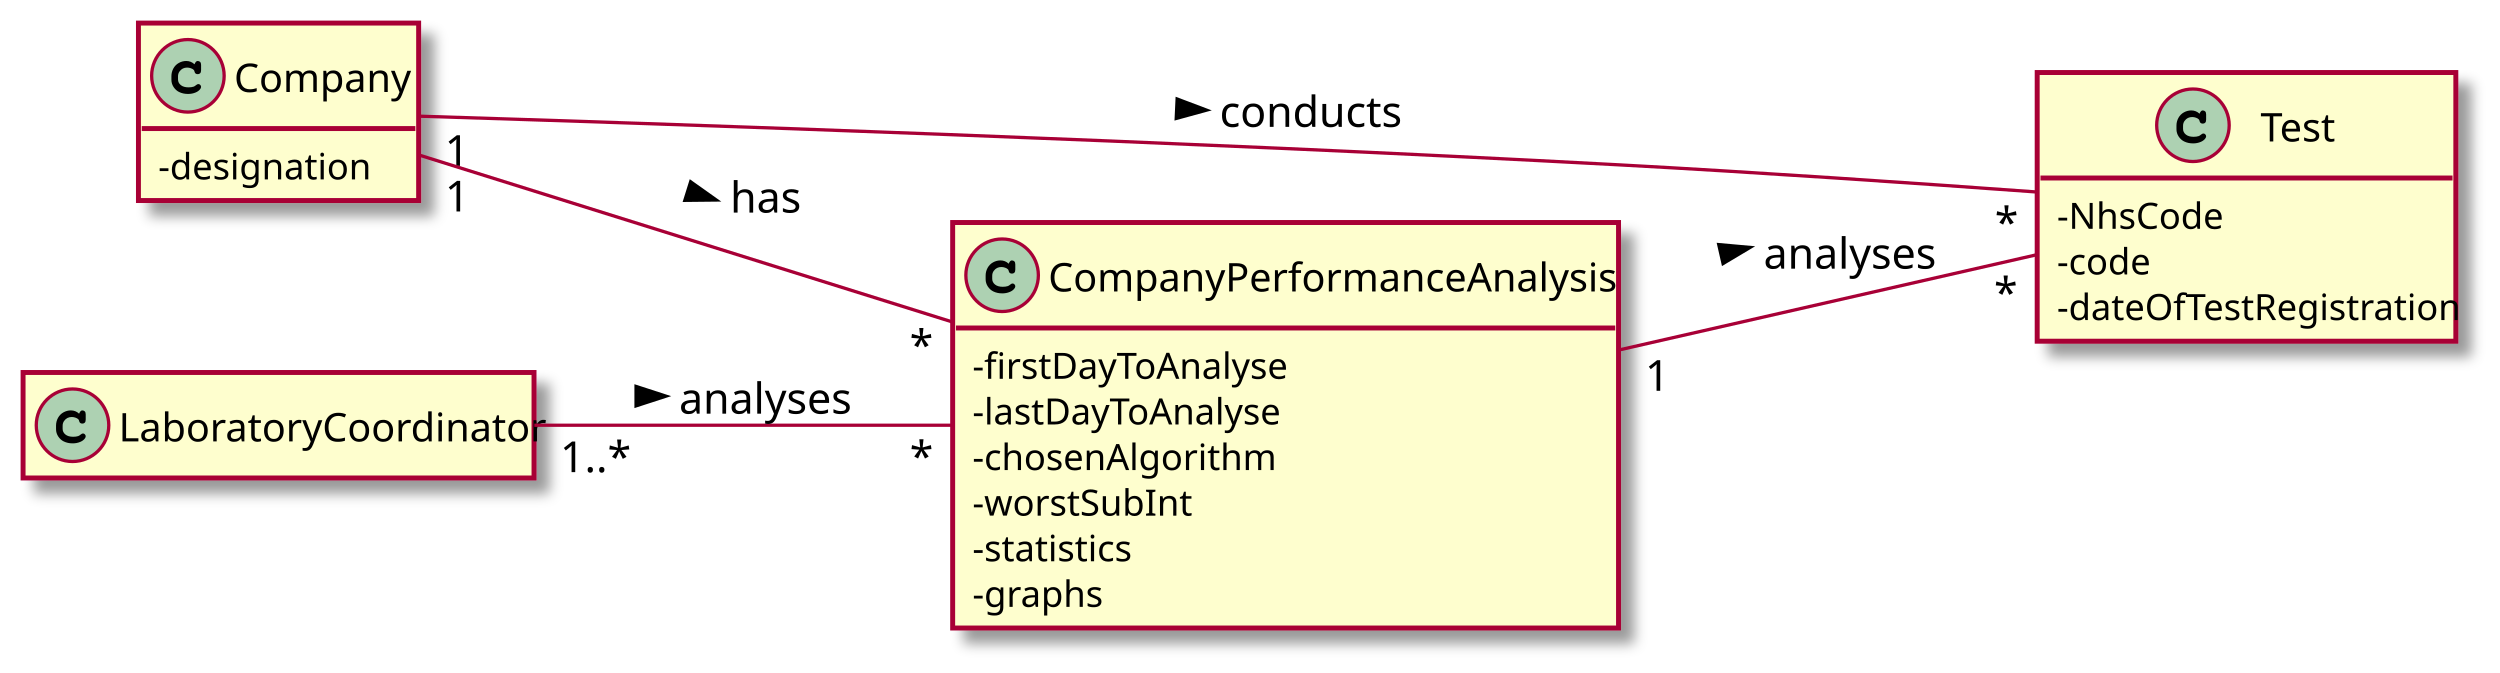
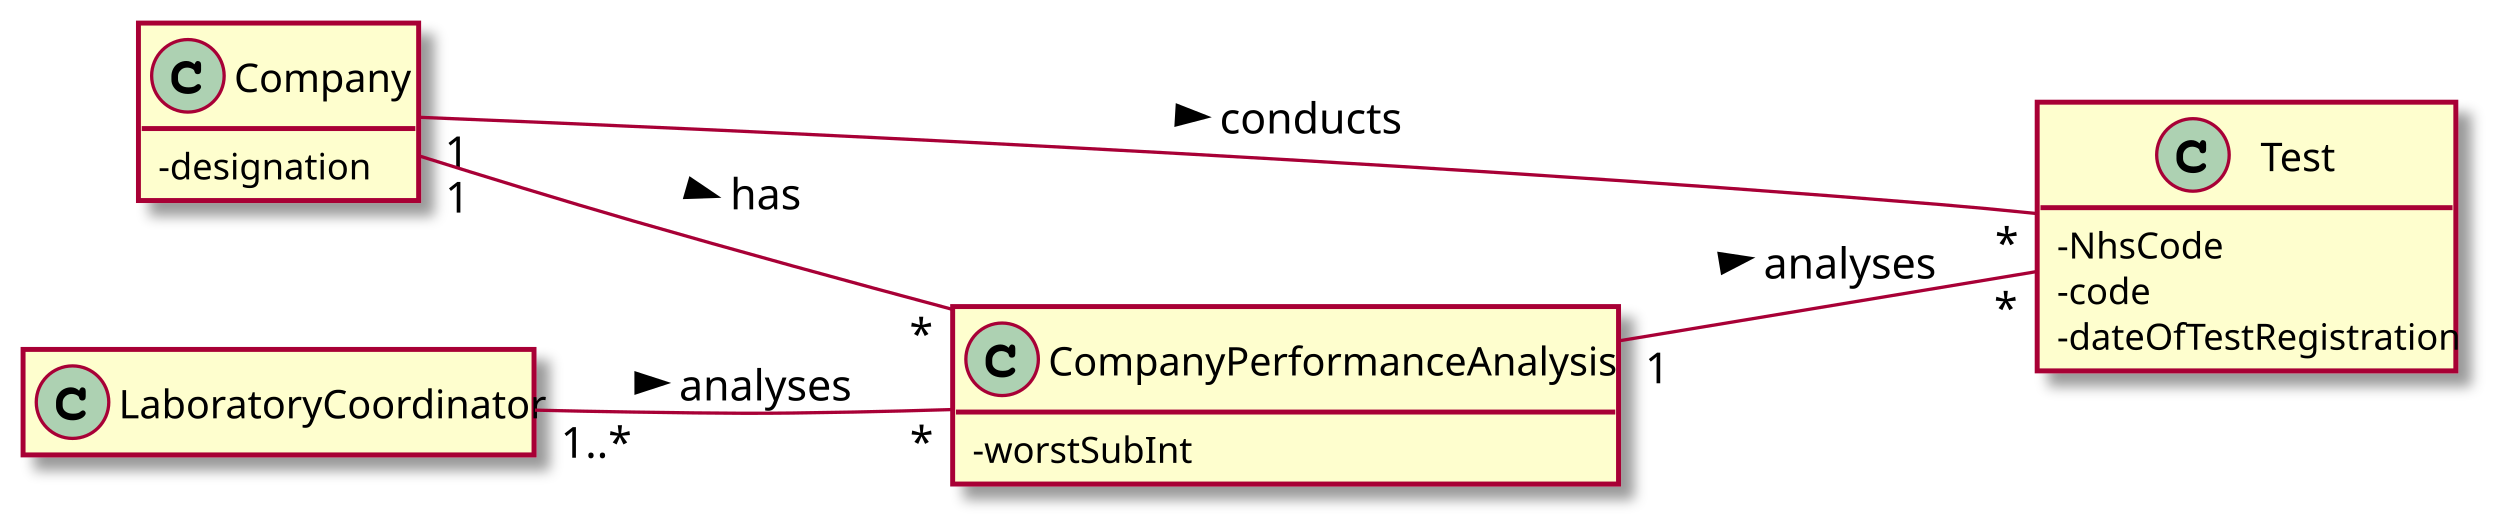
- <svg xmlns="http://www.w3.org/2000/svg" contentScriptType="application/ecmascript" contentStyleType="text/css" height="255px" preserveAspectRatio="none" style="width:948px;height:255px;background:#FFFFFF;" version="1.1" viewBox="0 0 948 255" width="948.75px" zoomAndPan="magnify">
+ <svg xmlns="http://www.w3.org/2000/svg" contentScriptType="application/ecmascript" contentStyleType="text/css" height="200px" preserveAspectRatio="none" style="width:948px;height:200px;background:#FFFFFF;" version="1.1" viewBox="0 0 948 200" width="948.75px" zoomAndPan="magnify">
  <defs>
-     <filter height="300%" id="fvtt7d8cuzq36" width="300%" x="-1" y="-1">
+     <filter height="300%" id="fu6v8bttilno9" width="300%" x="-1" y="-1">
      <feGaussianBlur result="blurOut" stdDeviation="2.5" />
      <feColorMatrix in="blurOut" result="blurOut2" type="matrix" values="0 0 0 0 0 0 0 0 0 0 0 0 0 0 0 0 0 0 .4 0" />
      <feOffset dx="5.0" dy="5.0" in="blurOut2" result="blurOut3" />
      <feBlend in="SourceGraphic" in2="blurOut3" mode="normal" />
    </filter>
  </defs>
  <g>
-     <rect codeLine="7" fill="#FEFECE" filter="url(#fvtt7d8cuzq36)" height="67.295" id="Company" style="stroke:#A80036;stroke-width:1.875;" width="106.25" x="52.5" y="8.75" />
+     <rect codeLine="7" fill="#FEFECE" filter="url(#fu6v8bttilno9)" height="67.295" id="Company" style="stroke:#A80036;stroke-width:1.875;" width="106.25" x="52.5" y="8.75" />
    <ellipse cx="71.25" cy="28.75" fill="#ADD1B2" rx="13.75" ry="13.75" style="stroke:#A80036;stroke-width:1.25;" />
    <path d="M73.75,24.375 Q74.004,23.75 74.297,23.438 Q74.59,23.125 74.922,23.125 Q75.508,23.125 75.879,23.477 Q76.25,23.828 76.25,24.648 L76.25,26.602 Q76.25,27.422 75.898,27.773 Q75.547,28.125 75,28.125 Q74.512,28.125 74.199,27.91 Q73.887,27.695 73.75,27.129 Q73.691,26.738 73.477,26.523 Q73.086,26.113 72.383,25.879 Q71.68,25.625 70.977,25.625 Q70.098,25.625 69.356,25.977 Q68.633,26.328 68.066,27.109 Q67.5,27.891 67.5,28.965 L67.5,30.117 Q67.5,31.406 68.555,32.266 Q69.609,33.125 71.484,33.125 Q72.598,33.125 73.379,32.871 Q73.828,32.734 74.336,32.285 Q74.668,32.031 74.844,31.953 Q75.019,31.875 75.234,31.875 Q75.644,31.875 75.938,32.207 Q76.25,32.52 76.25,32.969 Q76.25,33.398 75.82,33.906 Q75.195,34.648 74.199,35.059 Q72.891,35.625 71.289,35.625 Q69.414,35.625 67.91,34.883 Q66.699,34.297 65.84,33.027 Q65,31.758 65,30.254 L65,28.887 Q65,27.324 65.742,25.957 Q66.504,24.59 67.812,23.867 Q69.141,23.125 70.625,23.125 Q71.523,23.125 72.305,23.438 Q73.086,23.75 73.75,24.375 Z " fill="#000000" />
    <text fill="#000000" font-family="sans-serif" font-size="15" lengthAdjust="spacing" textLength="66.25" x="88.75" y="34.888">Company</text>
    <line style="stroke:#A80036;stroke-width:1.875;" x1="53.75" x2="157.5" y1="48.75" y2="48.75" />
    <text fill="#000000" font-family="sans-serif" font-size="13.75" lengthAdjust="spacing" textLength="73.75" x="60" y="68.024">-designation</text>
-     <rect codeLine="11" fill="#FEFECE" filter="url(#fvtt7d8cuzq36)" height="101.885" id="Test" style="stroke:#A80036;stroke-width:1.875;" width="158.75" x="772.5" y="27.5" />
-     <ellipse cx="831.562" cy="47.5" fill="#ADD1B2" rx="13.75" ry="13.75" style="stroke:#A80036;stroke-width:1.25;" />
-     <path d="M834.062,43.125 Q834.316,42.5 834.609,42.188 Q834.902,41.875 835.234,41.875 Q835.82,41.875 836.191,42.227 Q836.562,42.578 836.562,43.398 L836.562,45.352 Q836.562,46.172 836.211,46.523 Q835.859,46.875 835.312,46.875 Q834.824,46.875 834.512,46.66 Q834.199,46.445 834.062,45.879 Q834.004,45.488 833.789,45.273 Q833.398,44.863 832.695,44.629 Q831.992,44.375 831.289,44.375 Q830.41,44.375 829.668,44.727 Q828.945,45.078 828.379,45.859 Q827.812,46.641 827.812,47.715 L827.812,48.867 Q827.812,50.156 828.867,51.016 Q829.922,51.875 831.797,51.875 Q832.91,51.875 833.691,51.621 Q834.141,51.484 834.648,51.035 Q834.981,50.781 835.156,50.703 Q835.332,50.625 835.547,50.625 Q835.957,50.625 836.25,50.957 Q836.562,51.27 836.562,51.719 Q836.562,52.148 836.133,52.656 Q835.508,53.398 834.512,53.809 Q833.203,54.375 831.602,54.375 Q829.727,54.375 828.223,53.633 Q827.012,53.047 826.152,51.777 Q825.312,50.508 825.312,49.004 L825.312,47.637 Q825.312,46.074 826.055,44.707 Q826.816,43.34 828.125,42.617 Q829.453,41.875 830.938,41.875 Q831.836,41.875 832.617,42.188 Q833.398,42.5 834.062,43.125 Z " fill="#000000" />
-     <text fill="#000000" font-family="sans-serif" font-size="15" lengthAdjust="spacing" textLength="30" x="857.188" y="53.638">Test</text>
-     <line style="stroke:#A80036;stroke-width:1.875;" x1="773.75" x2="930" y1="67.5" y2="67.5" />
-     <text fill="#000000" font-family="sans-serif" font-size="13.75" lengthAdjust="spacing" textLength="60" x="780" y="86.774">-NhsCode</text>
-     <text fill="#000000" font-family="sans-serif" font-size="13.75" lengthAdjust="spacing" textLength="35" x="780" y="104.069">-code</text>
-     <text fill="#000000" font-family="sans-serif" font-size="13.75" lengthAdjust="spacing" textLength="143.75" x="780" y="121.364">-dateOfTestRegistration</text>
-     <rect codeLine="17" fill="#FEFECE" filter="url(#fvtt7d8cuzq36)" height="40" id="LaboratoryCoordinator" style="stroke:#A80036;stroke-width:1.875;" width="193.75" x="8.75" y="141.25" />
-     <ellipse cx="27.5" cy="161.25" fill="#ADD1B2" rx="13.75" ry="13.75" style="stroke:#A80036;stroke-width:1.25;" />
-     <path d="M30,156.875 Q30.254,156.25 30.547,155.938 Q30.84,155.625 31.172,155.625 Q31.758,155.625 32.129,155.977 Q32.5,156.328 32.5,157.148 L32.5,159.102 Q32.5,159.922 32.148,160.273 Q31.797,160.625 31.25,160.625 Q30.762,160.625 30.449,160.41 Q30.137,160.195 30,159.629 Q29.941,159.238 29.727,159.023 Q29.336,158.613 28.633,158.379 Q27.93,158.125 27.227,158.125 Q26.348,158.125 25.605,158.477 Q24.883,158.828 24.316,159.609 Q23.75,160.391 23.75,161.465 L23.75,162.617 Q23.75,163.906 24.805,164.766 Q25.859,165.625 27.734,165.625 Q28.848,165.625 29.629,165.371 Q30.078,165.234 30.586,164.785 Q30.918,164.531 31.094,164.453 Q31.27,164.375 31.484,164.375 Q31.895,164.375 32.188,164.707 Q32.5,165.019 32.5,165.469 Q32.5,165.898 32.07,166.406 Q31.445,167.148 30.449,167.559 Q29.141,168.125 27.539,168.125 Q25.664,168.125 24.16,167.383 Q22.949,166.797 22.09,165.527 Q21.25,164.258 21.25,162.754 L21.25,161.387 Q21.25,159.824 21.992,158.457 Q22.754,157.09 24.062,156.367 Q25.391,155.625 26.875,155.625 Q27.773,155.625 28.555,155.938 Q29.336,156.25 30,156.875 Z " fill="#000000" />
-     <text fill="#000000" font-family="sans-serif" font-size="15" lengthAdjust="spacing" textLength="153.75" x="45" y="167.388">LaboratoryCoordinator</text>
-     <rect codeLine="20" fill="#FEFECE" filter="url(#fvtt7d8cuzq36)" height="153.769" id="CompanyPerformanceAnalysis" style="stroke:#A80036;stroke-width:1.875;" width="252.5" x="361.25" y="84.375" />
-     <ellipse cx="380" cy="104.375" fill="#ADD1B2" rx="13.75" ry="13.75" style="stroke:#A80036;stroke-width:1.25;" />
-     <path d="M382.5,100 Q382.754,99.375 383.047,99.062 Q383.34,98.75 383.672,98.75 Q384.258,98.75 384.629,99.102 Q385,99.453 385,100.273 L385,102.227 Q385,103.047 384.648,103.398 Q384.297,103.75 383.75,103.75 Q383.262,103.75 382.949,103.535 Q382.637,103.32 382.5,102.754 Q382.441,102.363 382.227,102.148 Q381.836,101.738 381.133,101.504 Q380.43,101.25 379.727,101.25 Q378.848,101.25 378.106,101.602 Q377.383,101.953 376.816,102.734 Q376.25,103.516 376.25,104.59 L376.25,105.742 Q376.25,107.031 377.305,107.891 Q378.359,108.75 380.234,108.75 Q381.348,108.75 382.129,108.496 Q382.578,108.359 383.086,107.91 Q383.418,107.656 383.594,107.578 Q383.769,107.5 383.984,107.5 Q384.394,107.5 384.688,107.832 Q385,108.144 385,108.594 Q385,109.023 384.57,109.531 Q383.945,110.273 382.949,110.684 Q381.641,111.25 380.039,111.25 Q378.164,111.25 376.66,110.508 Q375.449,109.922 374.59,108.652 Q373.75,107.383 373.75,105.879 L373.75,104.512 Q373.75,102.949 374.492,101.582 Q375.254,100.215 376.562,99.492 Q377.891,98.75 379.375,98.75 Q380.273,98.75 381.055,99.062 Q381.836,99.375 382.5,100 Z " fill="#000000" />
-     <text fill="#000000" font-family="sans-serif" font-size="15" lengthAdjust="spacing" textLength="212.5" x="397.5" y="110.513">CompanyPerformanceAnalysis</text>
-     <line style="stroke:#A80036;stroke-width:1.875;" x1="362.5" x2="612.5" y1="124.375" y2="124.375" />
-     <text fill="#000000" font-family="sans-serif" font-size="13.75" lengthAdjust="spacing" textLength="117.5" x="368.75" y="143.649">-firstDayToAnalyse</text>
-     <text fill="#000000" font-family="sans-serif" font-size="13.75" lengthAdjust="spacing" textLength="115" x="368.75" y="160.944">-lastDayToAnalyse</text>
-     <text fill="#000000" font-family="sans-serif" font-size="13.75" lengthAdjust="spacing" textLength="106.25" x="368.75" y="178.238">-chosenAlgorithm</text>
-     <text fill="#000000" font-family="sans-serif" font-size="13.75" lengthAdjust="spacing" textLength="78.75" x="368.75" y="195.533">-worstSubInt</text>
-     <text fill="#000000" font-family="sans-serif" font-size="13.75" lengthAdjust="spacing" textLength="58.75" x="368.75" y="212.828">-statistics</text>
-     <text fill="#000000" font-family="sans-serif" font-size="13.75" lengthAdjust="spacing" textLength="47.5" x="368.75" y="230.123">-graphs</text>
-     <path codeLine="29" d="M159.075,44.062 C251,46.913 447.762,53.538 613.75,62.5 C666.638,65.362 726.112,69.438 772.237,72.8 " fill="none" id="Company-Test" style="stroke:#A80036;stroke-width:1.25;" />
-     <polygon fill="#000000" points="457.493,41.762,446.371,37.563,446.027,44.903,457.493,41.762" style="stroke:#000000;stroke-width:1.25;" />
-     <text fill="#000000" font-family="sans-serif" font-size="16.25" lengthAdjust="spacing" textLength="66.25" x="462.5" y="48.119">conducts</text>
-     <text fill="#000000" font-family="sans-serif" font-size="16.25" lengthAdjust="spacing" textLength="8.75" x="168.652" y="62.9">1</text>
-     <text fill="#000000" font-family="sans-serif" font-size="16.25" lengthAdjust="spacing" textLength="6.25" x="756.418" y="90.198">*</text>
-     <path codeLine="30" d="M202.613,161.25 C250.675,161.25 309.525,161.25 361.125,161.25 " fill="none" id="LaboratoryCoordinator-CompanyPerformanceAnalysis" style="stroke:#A80036;stroke-width:1.25;" />
-     <polygon fill="#000000" points="252.5,150.22,241.194,146.546,241.194,153.893,252.5,150.22" style="stroke:#000000;stroke-width:1.25;" />
-     <text fill="#000000" font-family="sans-serif" font-size="16.25" lengthAdjust="spacing" textLength="65" x="257.5" y="156.869">analyses</text>
-     <text fill="#000000" font-family="sans-serif" font-size="16.25" lengthAdjust="spacing" textLength="25" x="212.364" y="179.029">1..*</text>
-     <text fill="#000000" font-family="sans-serif" font-size="16.25" lengthAdjust="spacing" textLength="6.25" x="344.96" y="178.901">*</text>
-     <path codeLine="31" d="M158.825,58.763 C210.675,74.987 292.312,100.55 361.1,122.075 " fill="none" id="Company-CompanyPerformanceAnalysis" style="stroke:#A80036;stroke-width:1.25;" />
-     <polygon fill="#000000" points="271.59,75.837,261.897,68.953,259.702,75.965,271.59,75.837" style="stroke:#000000;stroke-width:1.25;" />
-     <text fill="#000000" font-family="sans-serif" font-size="16.25" lengthAdjust="spacing" textLength="26.25" x="276.875" y="80.619">has</text>
-     <text fill="#000000" font-family="sans-serif" font-size="16.25" lengthAdjust="spacing" textLength="8.75" x="168.721" y="80.201">1</text>
-     <text fill="#000000" font-family="sans-serif" font-size="16.25" lengthAdjust="spacing" textLength="6.25" x="344.933" y="136.726">*</text>
-     <path codeLine="32" d="M613.788,132.738 C666.3,120.775 725.763,107.213 771.975,96.675 " fill="none" id="CompanyPerformanceAnalysis-Test" style="stroke:#A80036;stroke-width:1.25;" />
-     <polygon fill="#000000" points="663.594,93.831,651.754,92.762,653.387,99.925,663.594,93.831" style="stroke:#000000;stroke-width:1.25;" />
-     <text fill="#000000" font-family="sans-serif" font-size="16.25" lengthAdjust="spacing" textLength="65" x="668.75" y="101.869">analyses</text>
-     <text fill="#000000" font-family="sans-serif" font-size="16.25" lengthAdjust="spacing" textLength="8.75" x="623.791" y="148.205">1</text>
-     <text fill="#000000" font-family="sans-serif" font-size="16.25" lengthAdjust="spacing" textLength="6.25" x="756.125" y="116.834">*</text>
+     <rect codeLine="11" fill="#FEFECE" filter="url(#fu6v8bttilno9)" height="101.885" id="Test" style="stroke:#A80036;stroke-width:1.875;" width="158.75" x="772.5" y="38.75" />
+     <ellipse cx="831.562" cy="58.75" fill="#ADD1B2" rx="13.75" ry="13.75" style="stroke:#A80036;stroke-width:1.25;" />
+     <path d="M834.062,54.375 Q834.316,53.75 834.609,53.438 Q834.902,53.125 835.234,53.125 Q835.82,53.125 836.191,53.477 Q836.562,53.828 836.562,54.648 L836.562,56.602 Q836.562,57.422 836.211,57.773 Q835.859,58.125 835.312,58.125 Q834.824,58.125 834.512,57.91 Q834.199,57.695 834.062,57.129 Q834.004,56.738 833.789,56.523 Q833.398,56.113 832.695,55.879 Q831.992,55.625 831.289,55.625 Q830.41,55.625 829.668,55.977 Q828.945,56.328 828.379,57.109 Q827.812,57.891 827.812,58.965 L827.812,60.117 Q827.812,61.406 828.867,62.266 Q829.922,63.125 831.797,63.125 Q832.91,63.125 833.691,62.871 Q834.141,62.734 834.648,62.285 Q834.981,62.031 835.156,61.953 Q835.332,61.875 835.547,61.875 Q835.957,61.875 836.25,62.207 Q836.562,62.52 836.562,62.969 Q836.562,63.398 836.133,63.906 Q835.508,64.648 834.512,65.059 Q833.203,65.625 831.602,65.625 Q829.727,65.625 828.223,64.883 Q827.012,64.297 826.152,63.027 Q825.312,61.758 825.312,60.254 L825.312,58.887 Q825.312,57.324 826.055,55.957 Q826.816,54.59 828.125,53.867 Q829.453,53.125 830.938,53.125 Q831.836,53.125 832.617,53.438 Q833.398,53.75 834.062,54.375 Z " fill="#000000" />
+     <text fill="#000000" font-family="sans-serif" font-size="15" lengthAdjust="spacing" textLength="30" x="857.188" y="64.888">Test</text>
+     <line style="stroke:#A80036;stroke-width:1.875;" x1="773.75" x2="930" y1="78.75" y2="78.75" />
+     <text fill="#000000" font-family="sans-serif" font-size="13.75" lengthAdjust="spacing" textLength="60" x="780" y="98.024">-NhsCode</text>
+     <text fill="#000000" font-family="sans-serif" font-size="13.75" lengthAdjust="spacing" textLength="35" x="780" y="115.319">-code</text>
+     <text fill="#000000" font-family="sans-serif" font-size="13.75" lengthAdjust="spacing" textLength="143.75" x="780" y="132.613">-dateOfTestRegistration</text>
+     <rect codeLine="17" fill="#FEFECE" filter="url(#fu6v8bttilno9)" height="40" id="LaboratoryCoordinator" style="stroke:#A80036;stroke-width:1.875;" width="193.75" x="8.75" y="132.5" />
+     <ellipse cx="27.5" cy="152.5" fill="#ADD1B2" rx="13.75" ry="13.75" style="stroke:#A80036;stroke-width:1.25;" />
+     <path d="M30,148.125 Q30.254,147.5 30.547,147.188 Q30.84,146.875 31.172,146.875 Q31.758,146.875 32.129,147.227 Q32.5,147.578 32.5,148.398 L32.5,150.352 Q32.5,151.172 32.148,151.523 Q31.797,151.875 31.25,151.875 Q30.762,151.875 30.449,151.66 Q30.137,151.445 30,150.879 Q29.941,150.488 29.727,150.273 Q29.336,149.863 28.633,149.629 Q27.93,149.375 27.227,149.375 Q26.348,149.375 25.605,149.727 Q24.883,150.078 24.316,150.859 Q23.75,151.641 23.75,152.715 L23.75,153.867 Q23.75,155.156 24.805,156.016 Q25.859,156.875 27.734,156.875 Q28.848,156.875 29.629,156.621 Q30.078,156.484 30.586,156.035 Q30.918,155.781 31.094,155.703 Q31.27,155.625 31.484,155.625 Q31.895,155.625 32.188,155.957 Q32.5,156.269 32.5,156.719 Q32.5,157.148 32.07,157.656 Q31.445,158.398 30.449,158.809 Q29.141,159.375 27.539,159.375 Q25.664,159.375 24.16,158.633 Q22.949,158.047 22.09,156.777 Q21.25,155.508 21.25,154.004 L21.25,152.637 Q21.25,151.074 21.992,149.707 Q22.754,148.34 24.062,147.617 Q25.391,146.875 26.875,146.875 Q27.773,146.875 28.555,147.188 Q29.336,147.5 30,148.125 Z " fill="#000000" />
+     <text fill="#000000" font-family="sans-serif" font-size="15" lengthAdjust="spacing" textLength="153.75" x="45" y="158.638">LaboratoryCoordinator</text>
+     <rect codeLine="20" fill="#FEFECE" filter="url(#fu6v8bttilno9)" height="67.295" id="CompanyPerformanceAnalysis" style="stroke:#A80036;stroke-width:1.875;" width="252.5" x="361.25" y="116.25" />
+     <ellipse cx="380" cy="136.25" fill="#ADD1B2" rx="13.75" ry="13.75" style="stroke:#A80036;stroke-width:1.25;" />
+     <path d="M382.5,131.875 Q382.754,131.25 383.047,130.938 Q383.34,130.625 383.672,130.625 Q384.258,130.625 384.629,130.977 Q385,131.328 385,132.148 L385,134.102 Q385,134.922 384.648,135.273 Q384.297,135.625 383.75,135.625 Q383.262,135.625 382.949,135.41 Q382.637,135.195 382.5,134.629 Q382.441,134.238 382.227,134.023 Q381.836,133.613 381.133,133.379 Q380.43,133.125 379.727,133.125 Q378.848,133.125 378.106,133.477 Q377.383,133.828 376.816,134.609 Q376.25,135.391 376.25,136.465 L376.25,137.617 Q376.25,138.906 377.305,139.766 Q378.359,140.625 380.234,140.625 Q381.348,140.625 382.129,140.371 Q382.578,140.234 383.086,139.785 Q383.418,139.531 383.594,139.453 Q383.769,139.375 383.984,139.375 Q384.394,139.375 384.688,139.707 Q385,140.019 385,140.469 Q385,140.898 384.57,141.406 Q383.945,142.148 382.949,142.559 Q381.641,143.125 380.039,143.125 Q378.164,143.125 376.66,142.383 Q375.449,141.797 374.59,140.527 Q373.75,139.258 373.75,137.754 L373.75,136.387 Q373.75,134.824 374.492,133.457 Q375.254,132.09 376.562,131.367 Q377.891,130.625 379.375,130.625 Q380.273,130.625 381.055,130.938 Q381.836,131.25 382.5,131.875 Z " fill="#000000" />
+     <text fill="#000000" font-family="sans-serif" font-size="15" lengthAdjust="spacing" textLength="212.5" x="397.5" y="142.388">CompanyPerformanceAnalysis</text>
+     <line style="stroke:#A80036;stroke-width:1.875;" x1="362.5" x2="612.5" y1="156.25" y2="156.25" />
+     <text fill="#000000" font-family="sans-serif" font-size="13.75" lengthAdjust="spacing" textLength="78.75" x="368.75" y="175.524">-worstSubInt</text>
+     <path codeLine="29" d="M159.05,44.487 C266.8,48.8 521.65,60.038 735,77.5 C747.075,78.487 759.837,79.7 772.312,80.975 " fill="none" id="Company-Test" style="stroke:#A80036;stroke-width:1.25;" />
+     <polygon fill="#000000" points="457.489,44.341,446.421,40.002,445.984,47.337,457.489,44.341" style="stroke:#000000;stroke-width:1.25;" />
+     <text fill="#000000" font-family="sans-serif" font-size="16.25" lengthAdjust="spacing" textLength="66.25" x="462.5" y="50.619">conducts</text>
+     <text fill="#000000" font-family="sans-serif" font-size="16.25" lengthAdjust="spacing" textLength="8.75" x="168.623" y="63.395">1</text>
+     <text fill="#000000" font-family="sans-serif" font-size="16.25" lengthAdjust="spacing" textLength="6.25" x="756.502" y="98.018">*</text>
+     <path codeLine="30" d="M202.85,155.525 C215.35,155.825 227.975,156.075 240,156.25 C277.212,156.775 286.538,156.963 323.75,156.25 C335.887,156.012 348.538,155.688 361.175,155.3 " fill="none" id="LaboratoryCoordinator-CompanyPerformanceAnalysis" style="stroke:#A80036;stroke-width:1.25;" />
+     <polygon fill="#000000" points="252.5,145.211,241.188,141.553,241.199,148.901,252.5,145.211" style="stroke:#000000;stroke-width:1.25;" />
+     <text fill="#000000" font-family="sans-serif" font-size="16.25" lengthAdjust="spacing" textLength="65" x="257.5" y="151.869">analyses</text>
+     <text fill="#000000" font-family="sans-serif" font-size="16.25" lengthAdjust="spacing" textLength="25" x="212.622" y="173.573">1..*</text>
+     <text fill="#000000" font-family="sans-serif" font-size="16.25" lengthAdjust="spacing" textLength="6.25" x="345.014" y="173.365">*</text>
+     <path codeLine="31" d="M158.9,59.112 C183.438,66.825 213.15,75.987 240,83.75 C279.238,95.1 322.163,106.875 361.038,117.287 " fill="none" id="Company-CompanyPerformanceAnalysis" style="stroke:#A80036;stroke-width:1.25;" />
+     <polygon fill="#000000" points="271.631,74.448,261.782,67.791,259.75,74.852,271.631,74.448" style="stroke:#000000;stroke-width:1.25;" />
+     <text fill="#000000" font-family="sans-serif" font-size="16.25" lengthAdjust="spacing" textLength="26.25" x="276.875" y="79.369">has</text>
+     <text fill="#000000" font-family="sans-serif" font-size="16.25" lengthAdjust="spacing" textLength="8.75" x="168.809" y="80.611">1</text>
+     <text fill="#000000" font-family="sans-serif" font-size="16.25" lengthAdjust="spacing" textLength="6.25" x="344.866" y="132.442">*</text>
+     <path codeLine="32" d="M613.788,129.262 C666.3,120.562 725.763,110.7 771.975,103.037 " fill="none" id="CompanyPerformanceAnalysis-Test" style="stroke:#A80036;stroke-width:1.25;" />
+     <polygon fill="#000000" points="663.666,97.948,651.911,96.172,653.113,103.421,663.666,97.948" style="stroke:#000000;stroke-width:1.25;" />
+     <text fill="#000000" font-family="sans-serif" font-size="16.25" lengthAdjust="spacing" textLength="65" x="668.75" y="105.619">analyses</text>
+     <text fill="#000000" font-family="sans-serif" font-size="16.25" lengthAdjust="spacing" textLength="8.75" x="623.791" y="145.334">1</text>
+     <text fill="#000000" font-family="sans-serif" font-size="16.25" lengthAdjust="spacing" textLength="6.25" x="756.125" y="122.631">*</text>
  </g>
</svg>
